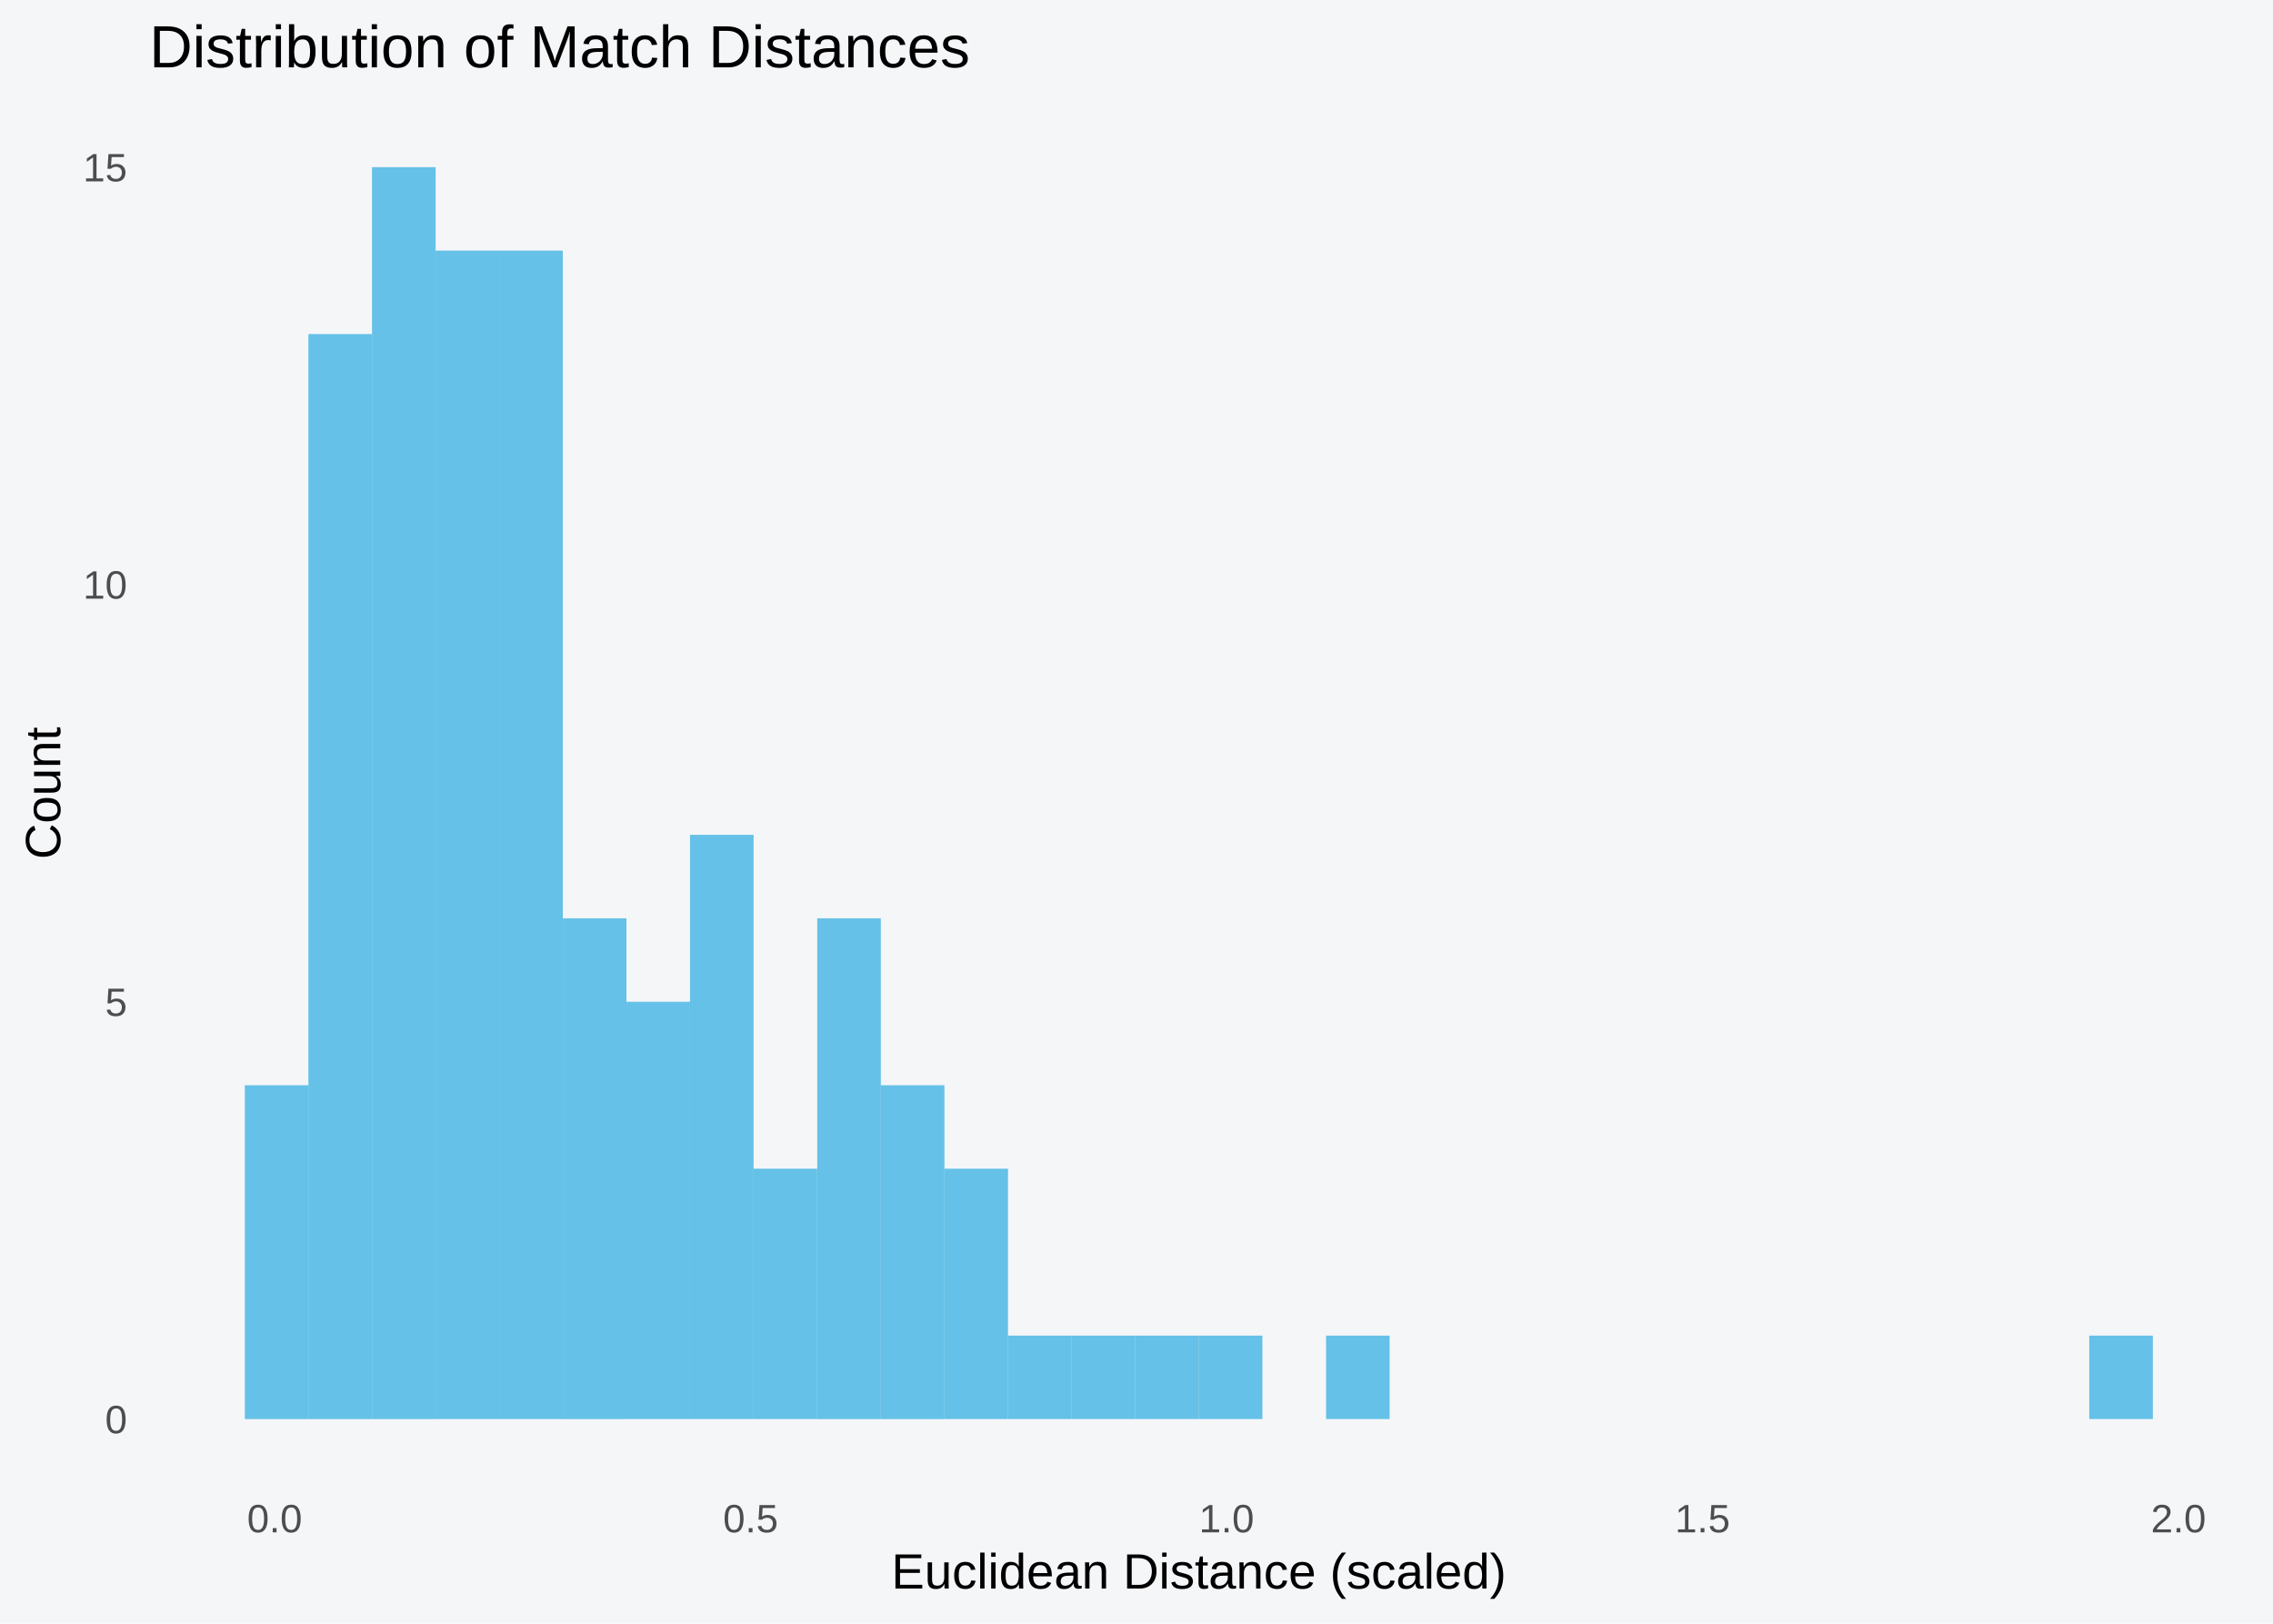
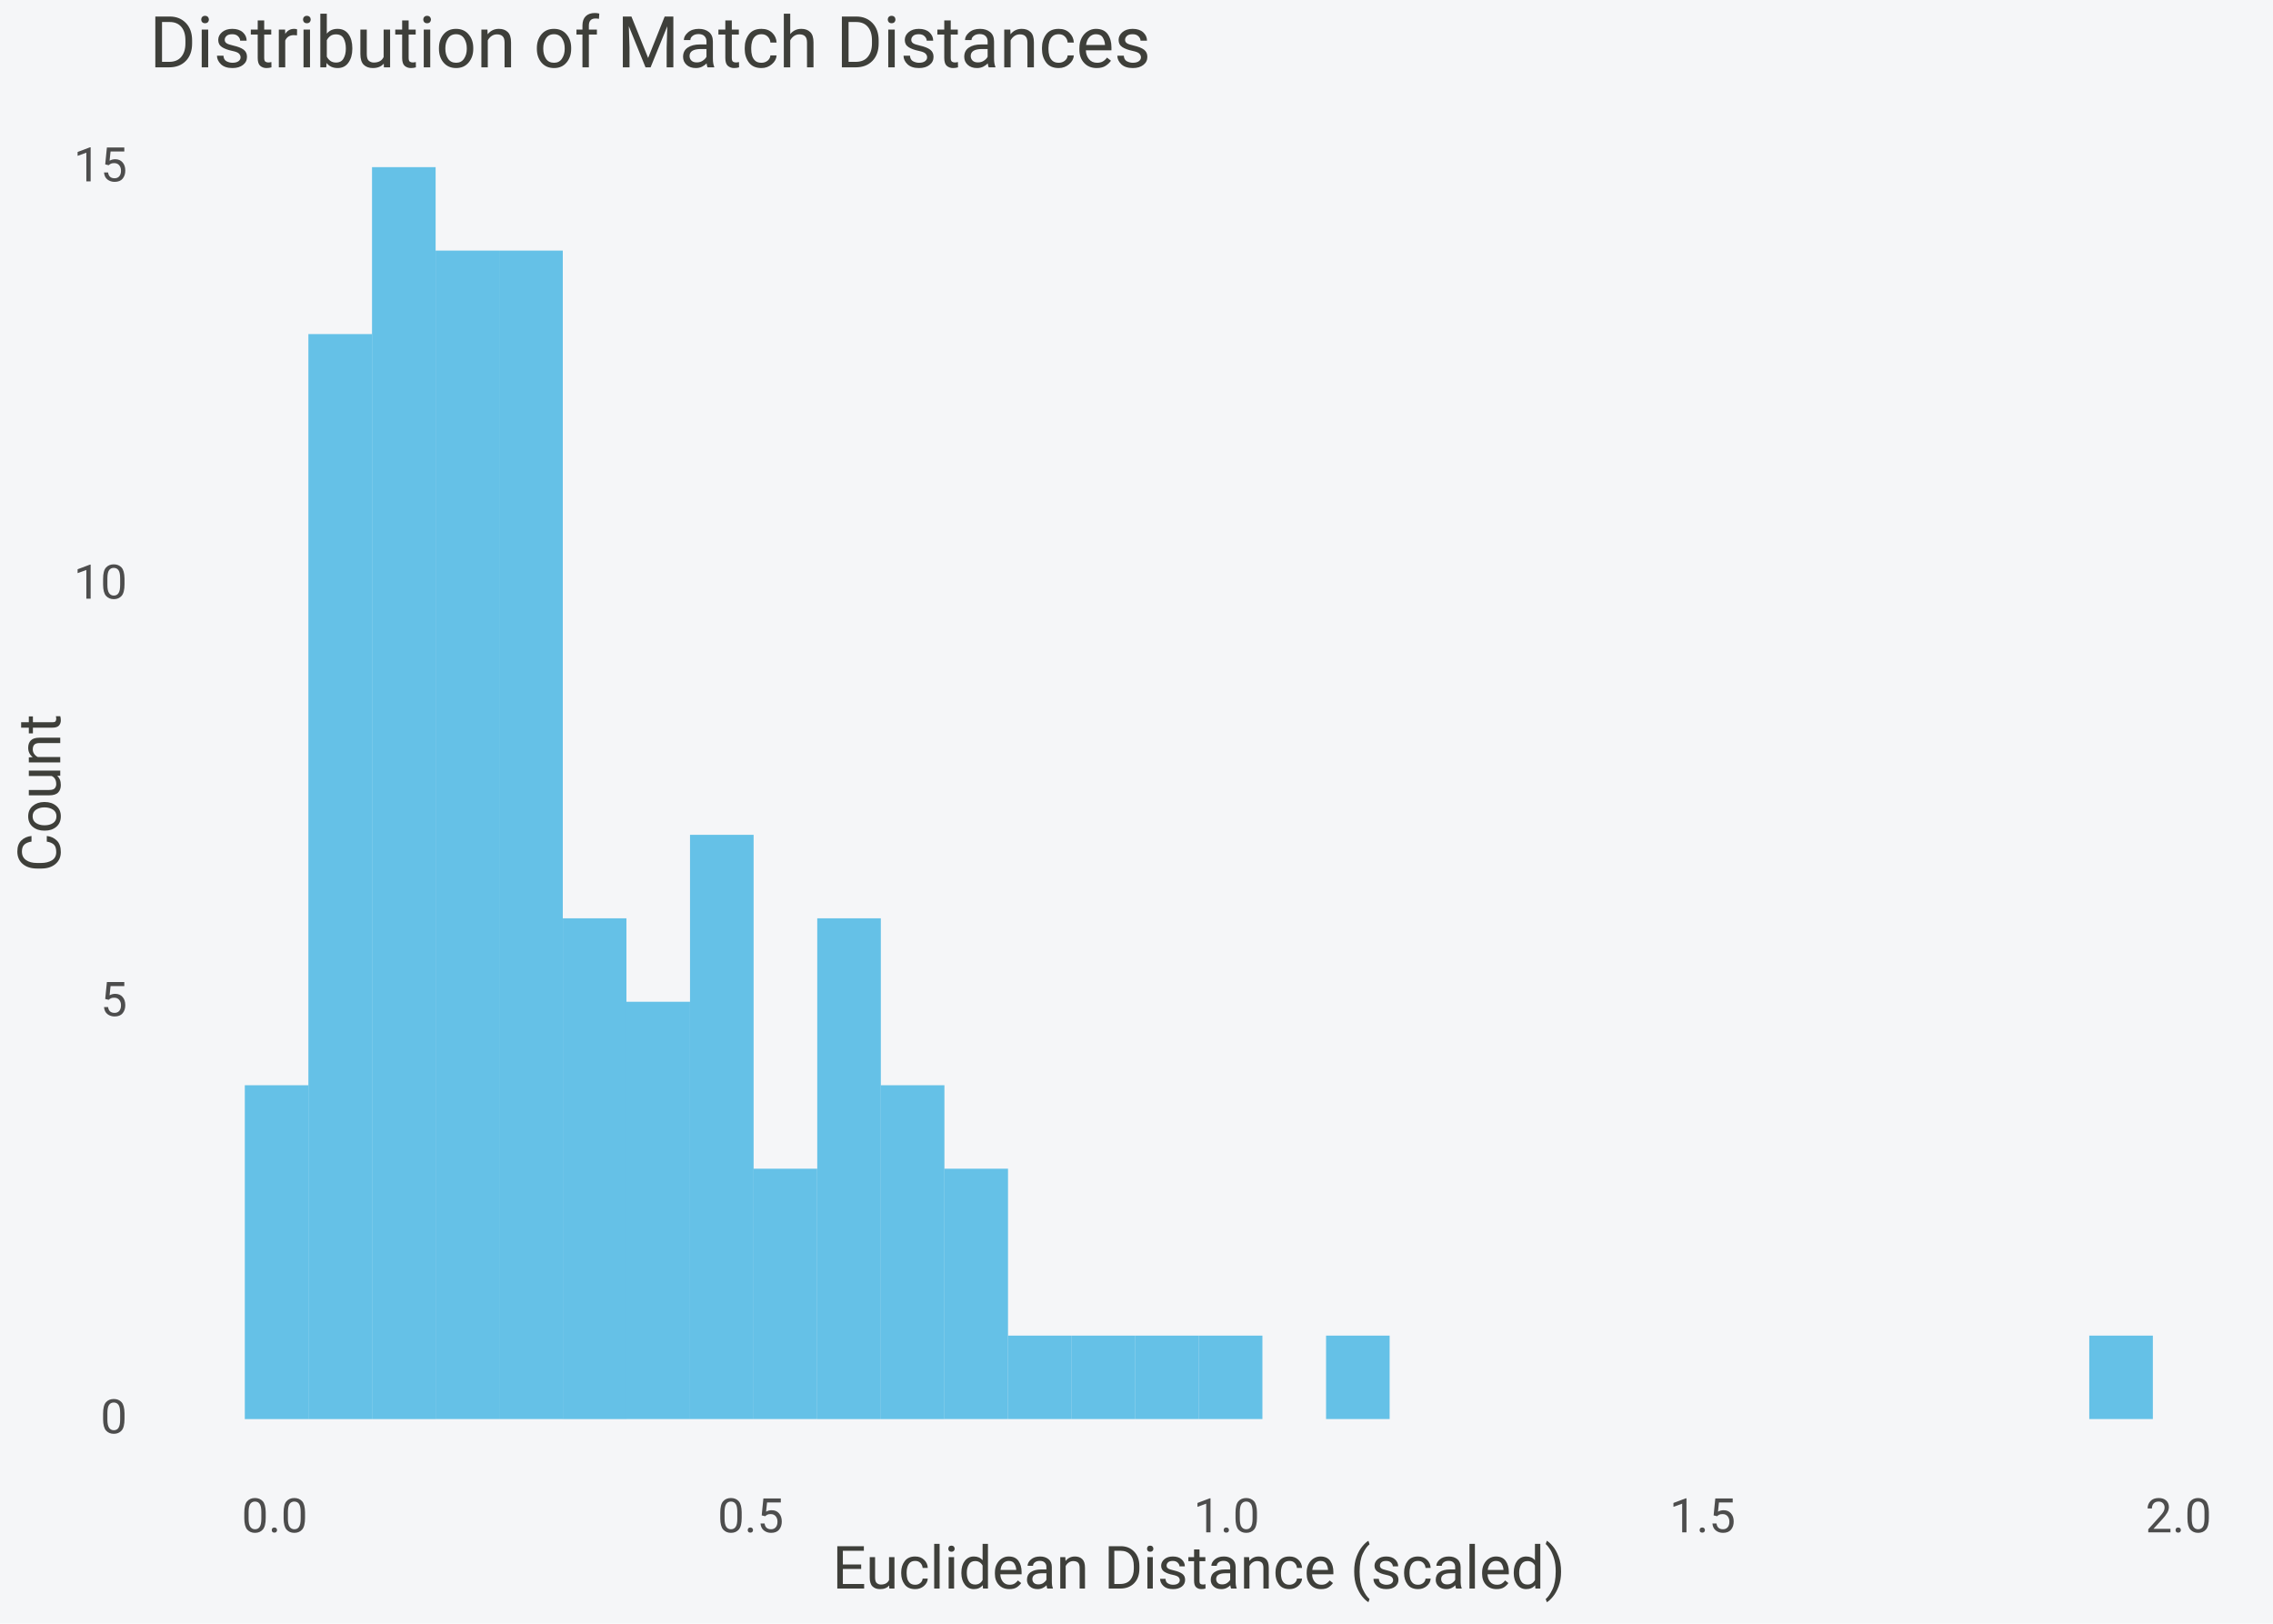
<svg xmlns="http://www.w3.org/2000/svg" width="504.00pt" height="360.00pt" viewBox="0 0 504.00 360.00">
  <g class="svglite">
    <defs>
      <style type="text/css">
-     .svglite line, .svglite polyline, .svglite polygon, .svglite path, .svglite rect, .svglite circle {
+     /* theme-aware-processed */
+     .svglite line, .svglite polyline, .svglite polygon, .svglite path, .svglite circle {
      fill: none;
-       stroke: #000000;
+       stroke: #3E3F3A;
+       stroke-linecap: round;
+       stroke-linejoin: round;
+       stroke-miterlimit: 10.00;
+     }
+     .svglite &gt; g &gt; rect {
+       fill: none;
+       stroke: #3E3F3A;
      stroke-linecap: round;
      stroke-linejoin: round;
      stroke-miterlimit: 10.00;
    }
    .svglite text {
      white-space: pre;
+       fill: #3E3F3A;
    }
    .svglite g.glyphgroup path {
      fill: inherit;
      stroke: none;
    }
  </style>
    </defs>
    <rect width="100%" height="100%" style="stroke: none; fill: #F5F6F8;" />
    <defs>
      <clipPath id="cpMC4wMHw1MDQuMDB8MC4wMHwzNjAuMDA=">
        <rect x="0.00" y="0.00" width="504.00" height="360.00" />
      </clipPath>
    </defs>
    <g clip-path="url(#cpMC4wMHw1MDQuMDB8MC4wMHwzNjAuMDA=)">
-       <rect x="0.00" y="0.00" width="504.00" height="360.00" style="stroke-width: 1.07; stroke: none;" />
-     </g>
+       <rect x="0.00" y="0.00" width="504.00" height="360.00" style="stroke-width: 1.07; stroke: none;" /> fill: #F5F6F8;' /&gt;
+ </g>
    <defs>
      <clipPath id="cpMzMuMTN8NDk4LjUyfDIzLjE4fDMyOC41MA==">
        <rect x="33.13" y="23.18" width="465.39" height="305.33" />
      </clipPath>
    </defs>
    <g clip-path="url(#cpMzMuMTN8NDk4LjUyfDIzLjE4fDMyOC41MA==)">
-       <rect x="33.13" y="23.18" width="465.39" height="305.33" style="stroke-width: 1.07; stroke: none;" />
-       <rect x="54.28" y="240.61" width="14.10" height="74.02" style="stroke-width: 1.07; stroke: none; stroke-linecap: butt; stroke-linejoin: miter; fill: #29ABE0; fill-opacity: 0.70;" />
+       <rect x="33.13" y="23.18" width="465.39" height="305.33" style="stroke-width: 1.07; stroke: none;" /> fill: #F5F6F8;' /&gt;
+ <rect x="54.28" y="240.61" width="14.10" height="74.02" style="stroke-width: 1.07; stroke: none; stroke-linecap: butt; stroke-linejoin: miter; fill: #29ABE0; fill-opacity: 0.70;" />
      <rect x="68.38" y="74.07" width="14.10" height="240.56" style="stroke-width: 1.07; stroke: none; stroke-linecap: butt; stroke-linejoin: miter; fill: #29ABE0; fill-opacity: 0.70;" />
      <rect x="82.49" y="37.06" width="14.10" height="277.57" style="stroke-width: 1.07; stroke: none; stroke-linecap: butt; stroke-linejoin: miter; fill: #29ABE0; fill-opacity: 0.70;" />
      <rect x="96.59" y="55.56" width="14.10" height="259.06" style="stroke-width: 1.07; stroke: none; stroke-linecap: butt; stroke-linejoin: miter; fill: #29ABE0; fill-opacity: 0.70;" />
      <rect x="110.69" y="55.56" width="14.10" height="259.06" style="stroke-width: 1.07; stroke: none; stroke-linecap: butt; stroke-linejoin: miter; fill: #29ABE0; fill-opacity: 0.70;" />
      <rect x="124.80" y="203.60" width="14.10" height="111.03" style="stroke-width: 1.07; stroke: none; stroke-linecap: butt; stroke-linejoin: miter; fill: #29ABE0; fill-opacity: 0.70;" />
      <rect x="138.90" y="222.10" width="14.10" height="92.52" style="stroke-width: 1.07; stroke: none; stroke-linecap: butt; stroke-linejoin: miter; fill: #29ABE0; fill-opacity: 0.70;" />
      <rect x="153.00" y="185.09" width="14.10" height="129.53" style="stroke-width: 1.07; stroke: none; stroke-linecap: butt; stroke-linejoin: miter; fill: #29ABE0; fill-opacity: 0.70;" />
      <rect x="167.10" y="259.11" width="14.10" height="55.51" style="stroke-width: 1.07; stroke: none; stroke-linecap: butt; stroke-linejoin: miter; fill: #29ABE0; fill-opacity: 0.70;" />
      <rect x="181.21" y="203.60" width="14.10" height="111.03" style="stroke-width: 1.07; stroke: none; stroke-linecap: butt; stroke-linejoin: miter; fill: #29ABE0; fill-opacity: 0.70;" />
      <rect x="195.31" y="240.61" width="14.10" height="74.02" style="stroke-width: 1.07; stroke: none; stroke-linecap: butt; stroke-linejoin: miter; fill: #29ABE0; fill-opacity: 0.70;" />
      <rect x="209.41" y="259.11" width="14.10" height="55.51" style="stroke-width: 1.07; stroke: none; stroke-linecap: butt; stroke-linejoin: miter; fill: #29ABE0; fill-opacity: 0.70;" />
      <rect x="223.52" y="296.12" width="14.10" height="18.50" style="stroke-width: 1.07; stroke: none; stroke-linecap: butt; stroke-linejoin: miter; fill: #29ABE0; fill-opacity: 0.70;" />
      <rect x="237.62" y="296.12" width="14.10" height="18.50" style="stroke-width: 1.07; stroke: none; stroke-linecap: butt; stroke-linejoin: miter; fill: #29ABE0; fill-opacity: 0.70;" />
      <rect x="251.72" y="296.12" width="14.10" height="18.50" style="stroke-width: 1.07; stroke: none; stroke-linecap: butt; stroke-linejoin: miter; fill: #29ABE0; fill-opacity: 0.70;" />
      <rect x="265.82" y="296.12" width="14.10" height="18.50" style="stroke-width: 1.07; stroke: none; stroke-linecap: butt; stroke-linejoin: miter; fill: #29ABE0; fill-opacity: 0.70;" />
      <rect x="279.93" y="314.63" width="14.10" height="0.00" style="stroke-width: 1.07; stroke: none; stroke-linecap: butt; stroke-linejoin: miter; fill: #29ABE0; fill-opacity: 0.70;" />
      <rect x="294.03" y="296.12" width="14.10" height="18.50" style="stroke-width: 1.07; stroke: none; stroke-linecap: butt; stroke-linejoin: miter; fill: #29ABE0; fill-opacity: 0.70;" />
      <rect x="308.13" y="314.63" width="14.10" height="0.00" style="stroke-width: 1.07; stroke: none; stroke-linecap: butt; stroke-linejoin: miter; fill: #29ABE0; fill-opacity: 0.70;" />
      <rect x="322.24" y="314.63" width="14.10" height="0.00" style="stroke-width: 1.07; stroke: none; stroke-linecap: butt; stroke-linejoin: miter; fill: #29ABE0; fill-opacity: 0.70;" />
      <rect x="336.34" y="314.63" width="14.10" height="0.00" style="stroke-width: 1.07; stroke: none; stroke-linecap: butt; stroke-linejoin: miter; fill: #29ABE0; fill-opacity: 0.70;" />
      <rect x="350.44" y="314.63" width="14.10" height="0.00" style="stroke-width: 1.07; stroke: none; stroke-linecap: butt; stroke-linejoin: miter; fill: #29ABE0; fill-opacity: 0.70;" />
      <rect x="364.54" y="314.63" width="14.10" height="0.00" style="stroke-width: 1.07; stroke: none; stroke-linecap: butt; stroke-linejoin: miter; fill: #29ABE0; fill-opacity: 0.70;" />
      <rect x="378.65" y="314.63" width="14.10" height="0.00" style="stroke-width: 1.07; stroke: none; stroke-linecap: butt; stroke-linejoin: miter; fill: #29ABE0; fill-opacity: 0.70;" />
      <rect x="392.75" y="314.63" width="14.10" height="0.00" style="stroke-width: 1.07; stroke: none; stroke-linecap: butt; stroke-linejoin: miter; fill: #29ABE0; fill-opacity: 0.70;" />
      <rect x="406.85" y="314.63" width="14.10" height="0.00" style="stroke-width: 1.07; stroke: none; stroke-linecap: butt; stroke-linejoin: miter; fill: #29ABE0; fill-opacity: 0.70;" />
      <rect x="420.95" y="314.63" width="14.10" height="0.00" style="stroke-width: 1.07; stroke: none; stroke-linecap: butt; stroke-linejoin: miter; fill: #29ABE0; fill-opacity: 0.70;" />
      <rect x="435.06" y="314.63" width="14.10" height="0.00" style="stroke-width: 1.07; stroke: none; stroke-linecap: butt; stroke-linejoin: miter; fill: #29ABE0; fill-opacity: 0.70;" />
      <rect x="449.16" y="314.63" width="14.10" height="0.00" style="stroke-width: 1.07; stroke: none; stroke-linecap: butt; stroke-linejoin: miter; fill: #29ABE0; fill-opacity: 0.70;" />
      <rect x="463.26" y="296.12" width="14.10" height="18.50" style="stroke-width: 1.07; stroke: none; stroke-linecap: butt; stroke-linejoin: miter; fill: #29ABE0; fill-opacity: 0.70;" />
    </g>
    <g clip-path="url(#cpMC4wMHw1MDQuMDB8MC4wMHwzNjAuMDA=)">
-       <text x="28.20" y="317.78" text-anchor="end" style="font-size: 8.80px;fill: #4D4D4D; font-family: &quot;Arial&quot;;" textLength="4.89px" lengthAdjust="spacingAndGlyphs">0</text>
-       <text x="28.20" y="225.25" text-anchor="end" style="font-size: 8.80px;fill: #4D4D4D; font-family: &quot;Arial&quot;;" textLength="4.89px" lengthAdjust="spacingAndGlyphs">5</text>
-       <text x="28.20" y="132.73" text-anchor="end" style="font-size: 8.80px;fill: #4D4D4D; font-family: &quot;Arial&quot;;" textLength="9.78px" lengthAdjust="spacingAndGlyphs">10</text>
-       <text x="28.20" y="40.21" text-anchor="end" style="font-size: 8.80px;fill: #4D4D4D; font-family: &quot;Arial&quot;;" textLength="9.78px" lengthAdjust="spacingAndGlyphs">15</text>
-       <text x="60.90" y="339.74" text-anchor="middle" style="font-size: 8.80px;fill: #4D4D4D; font-family: &quot;Arial&quot;;" textLength="12.22px" lengthAdjust="spacingAndGlyphs">0.0</text>
-       <text x="166.44" y="339.74" text-anchor="middle" style="font-size: 8.80px;fill: #4D4D4D; font-family: &quot;Arial&quot;;" textLength="12.22px" lengthAdjust="spacingAndGlyphs">0.5</text>
-       <text x="271.97" y="339.74" text-anchor="middle" style="font-size: 8.80px;fill: #4D4D4D; font-family: &quot;Arial&quot;;" textLength="12.22px" lengthAdjust="spacingAndGlyphs">1.0</text>
-       <text x="377.51" y="339.74" text-anchor="middle" style="font-size: 8.80px;fill: #4D4D4D; font-family: &quot;Arial&quot;;" textLength="12.22px" lengthAdjust="spacingAndGlyphs">1.5</text>
-       <text x="483.04" y="339.74" text-anchor="middle" style="font-size: 8.80px;fill: #4D4D4D; font-family: &quot;Arial&quot;;" textLength="12.22px" lengthAdjust="spacingAndGlyphs">2.0</text>
-       <text x="265.82" y="352.20" text-anchor="middle" style="font-size: 11.00px; font-family: &quot;Arial&quot;;" textLength="136.41px" lengthAdjust="spacingAndGlyphs">Euclidean Distance (scaled)</text>
-       <text transform="translate(13.36,175.84) rotate(-90)" text-anchor="middle" style="font-size: 11.00px; font-family: &quot;Arial&quot;;" textLength="29.38px" lengthAdjust="spacingAndGlyphs">Count</text>
-       <text x="33.13" y="14.93" style="font-size: 13.20px; font-family: &quot;Arial&quot;;" textLength="181.69px" lengthAdjust="spacingAndGlyphs">Distribution of Match Distances</text>
+       <text x="28.20" y="317.78" text-anchor="end" style="font-size: 0.88em;fill: #4D4D4D; font-family: &quot;Roboto&quot;, -apple-system, BlinkMacSystemFont, &quot;Segoe UI&quot;, system-ui, sans-serif;">0</text>
+       <text x="28.20" y="225.25" text-anchor="end" style="font-size: 0.88em;fill: #4D4D4D; font-family: &quot;Roboto&quot;, -apple-system, BlinkMacSystemFont, &quot;Segoe UI&quot;, system-ui, sans-serif;">5</text>
+       <text x="28.20" y="132.73" text-anchor="end" style="font-size: 0.88em;fill: #4D4D4D; font-family: &quot;Roboto&quot;, -apple-system, BlinkMacSystemFont, &quot;Segoe UI&quot;, system-ui, sans-serif;">10</text>
+       <text x="28.20" y="40.21" text-anchor="end" style="font-size: 0.88em;fill: #4D4D4D; font-family: &quot;Roboto&quot;, -apple-system, BlinkMacSystemFont, &quot;Segoe UI&quot;, system-ui, sans-serif;">15</text>
+       <text x="60.90" y="339.74" text-anchor="middle" style="font-size: 0.88em;fill: #4D4D4D; font-family: &quot;Roboto&quot;, -apple-system, BlinkMacSystemFont, &quot;Segoe UI&quot;, system-ui, sans-serif;">0.0</text>
+       <text x="166.44" y="339.74" text-anchor="middle" style="font-size: 0.88em;fill: #4D4D4D; font-family: &quot;Roboto&quot;, -apple-system, BlinkMacSystemFont, &quot;Segoe UI&quot;, system-ui, sans-serif;">0.5</text>
+       <text x="271.97" y="339.74" text-anchor="middle" style="font-size: 0.88em;fill: #4D4D4D; font-family: &quot;Roboto&quot;, -apple-system, BlinkMacSystemFont, &quot;Segoe UI&quot;, system-ui, sans-serif;">1.0</text>
+       <text x="377.51" y="339.74" text-anchor="middle" style="font-size: 0.88em;fill: #4D4D4D; font-family: &quot;Roboto&quot;, -apple-system, BlinkMacSystemFont, &quot;Segoe UI&quot;, system-ui, sans-serif;">1.5</text>
+       <text x="483.04" y="339.74" text-anchor="middle" style="font-size: 0.88em;fill: #4D4D4D; font-family: &quot;Roboto&quot;, -apple-system, BlinkMacSystemFont, &quot;Segoe UI&quot;, system-ui, sans-serif;">2.0</text>
+       <text x="265.82" y="352.20" text-anchor="middle" style="font-size: 1.1em; font-family: &quot;Roboto&quot;, -apple-system, BlinkMacSystemFont, &quot;Segoe UI&quot;, system-ui, sans-serif;">Euclidean Distance (scaled)</text>
+       <text transform="translate(13.36,175.84) rotate(-90)" text-anchor="middle" style="font-size: 1.1em; font-family: &quot;Roboto&quot;, -apple-system, BlinkMacSystemFont, &quot;Segoe UI&quot;, system-ui, sans-serif;">Count</text>
+       <text x="33.13" y="14.93" style="font-size: 1.32em; font-family: &quot;Roboto&quot;, -apple-system, BlinkMacSystemFont, &quot;Segoe UI&quot;, system-ui, sans-serif;">Distribution of Match Distances</text>
    </g>
  </g>
</svg>
